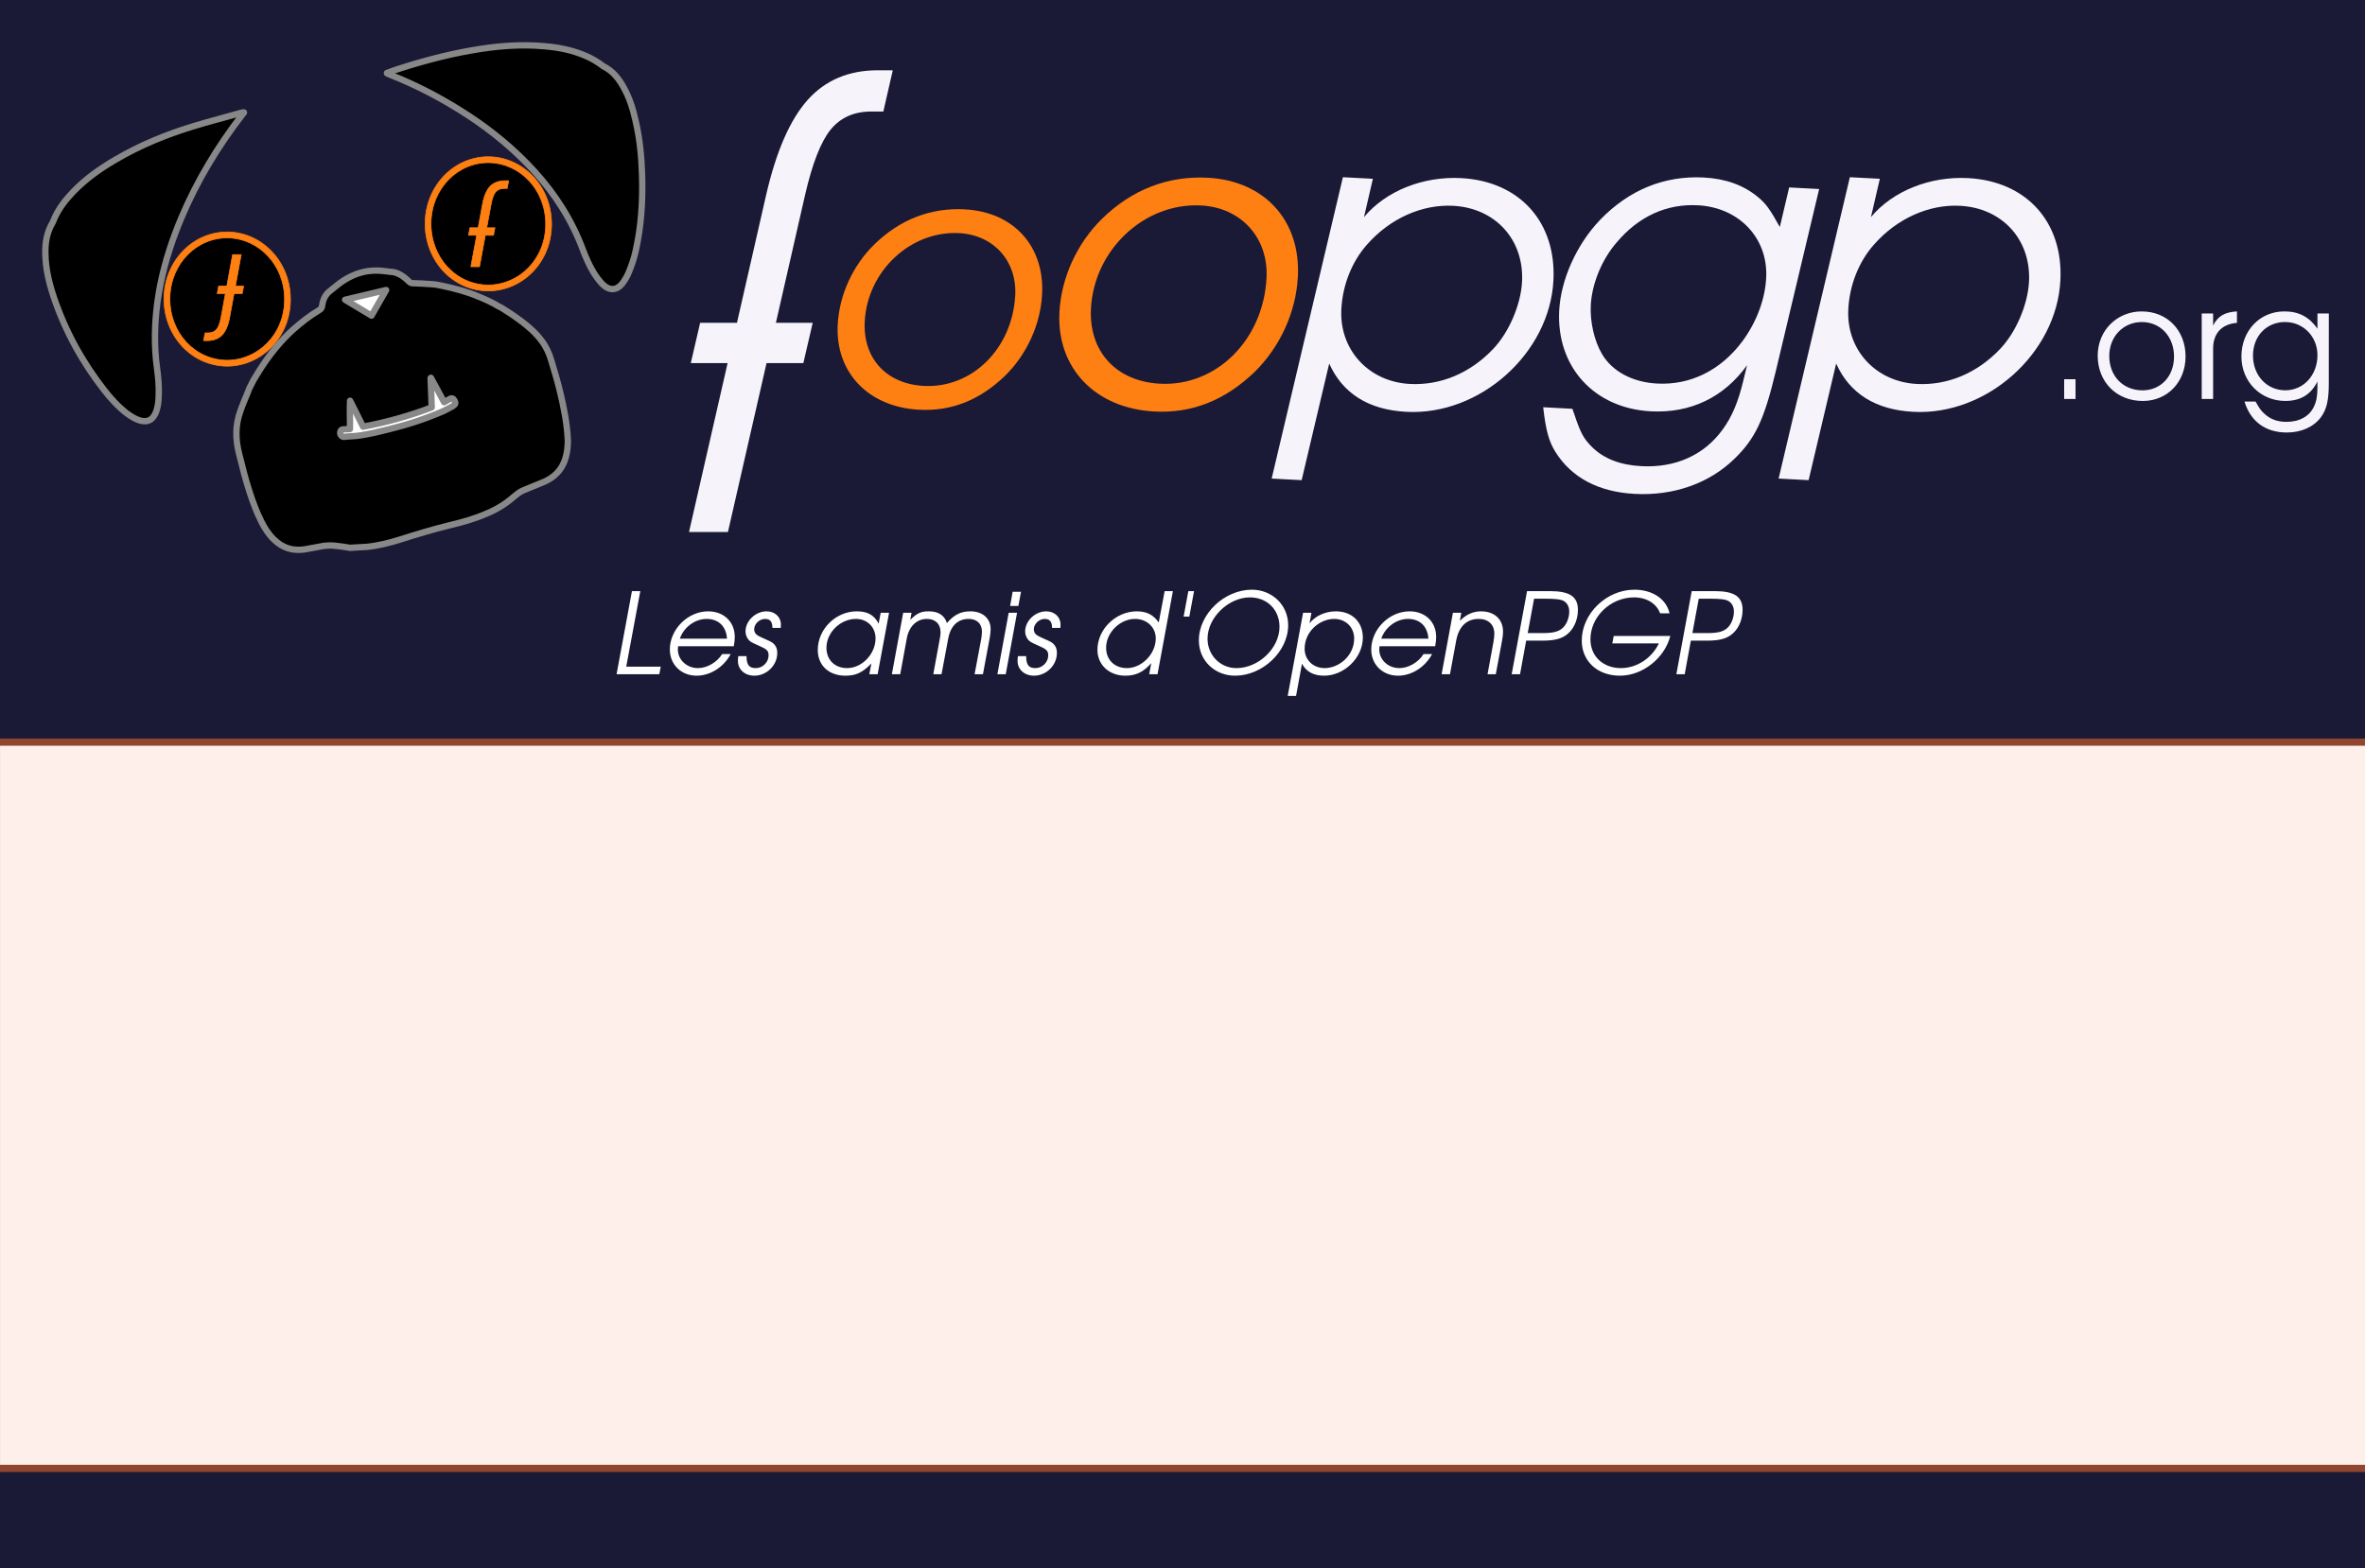
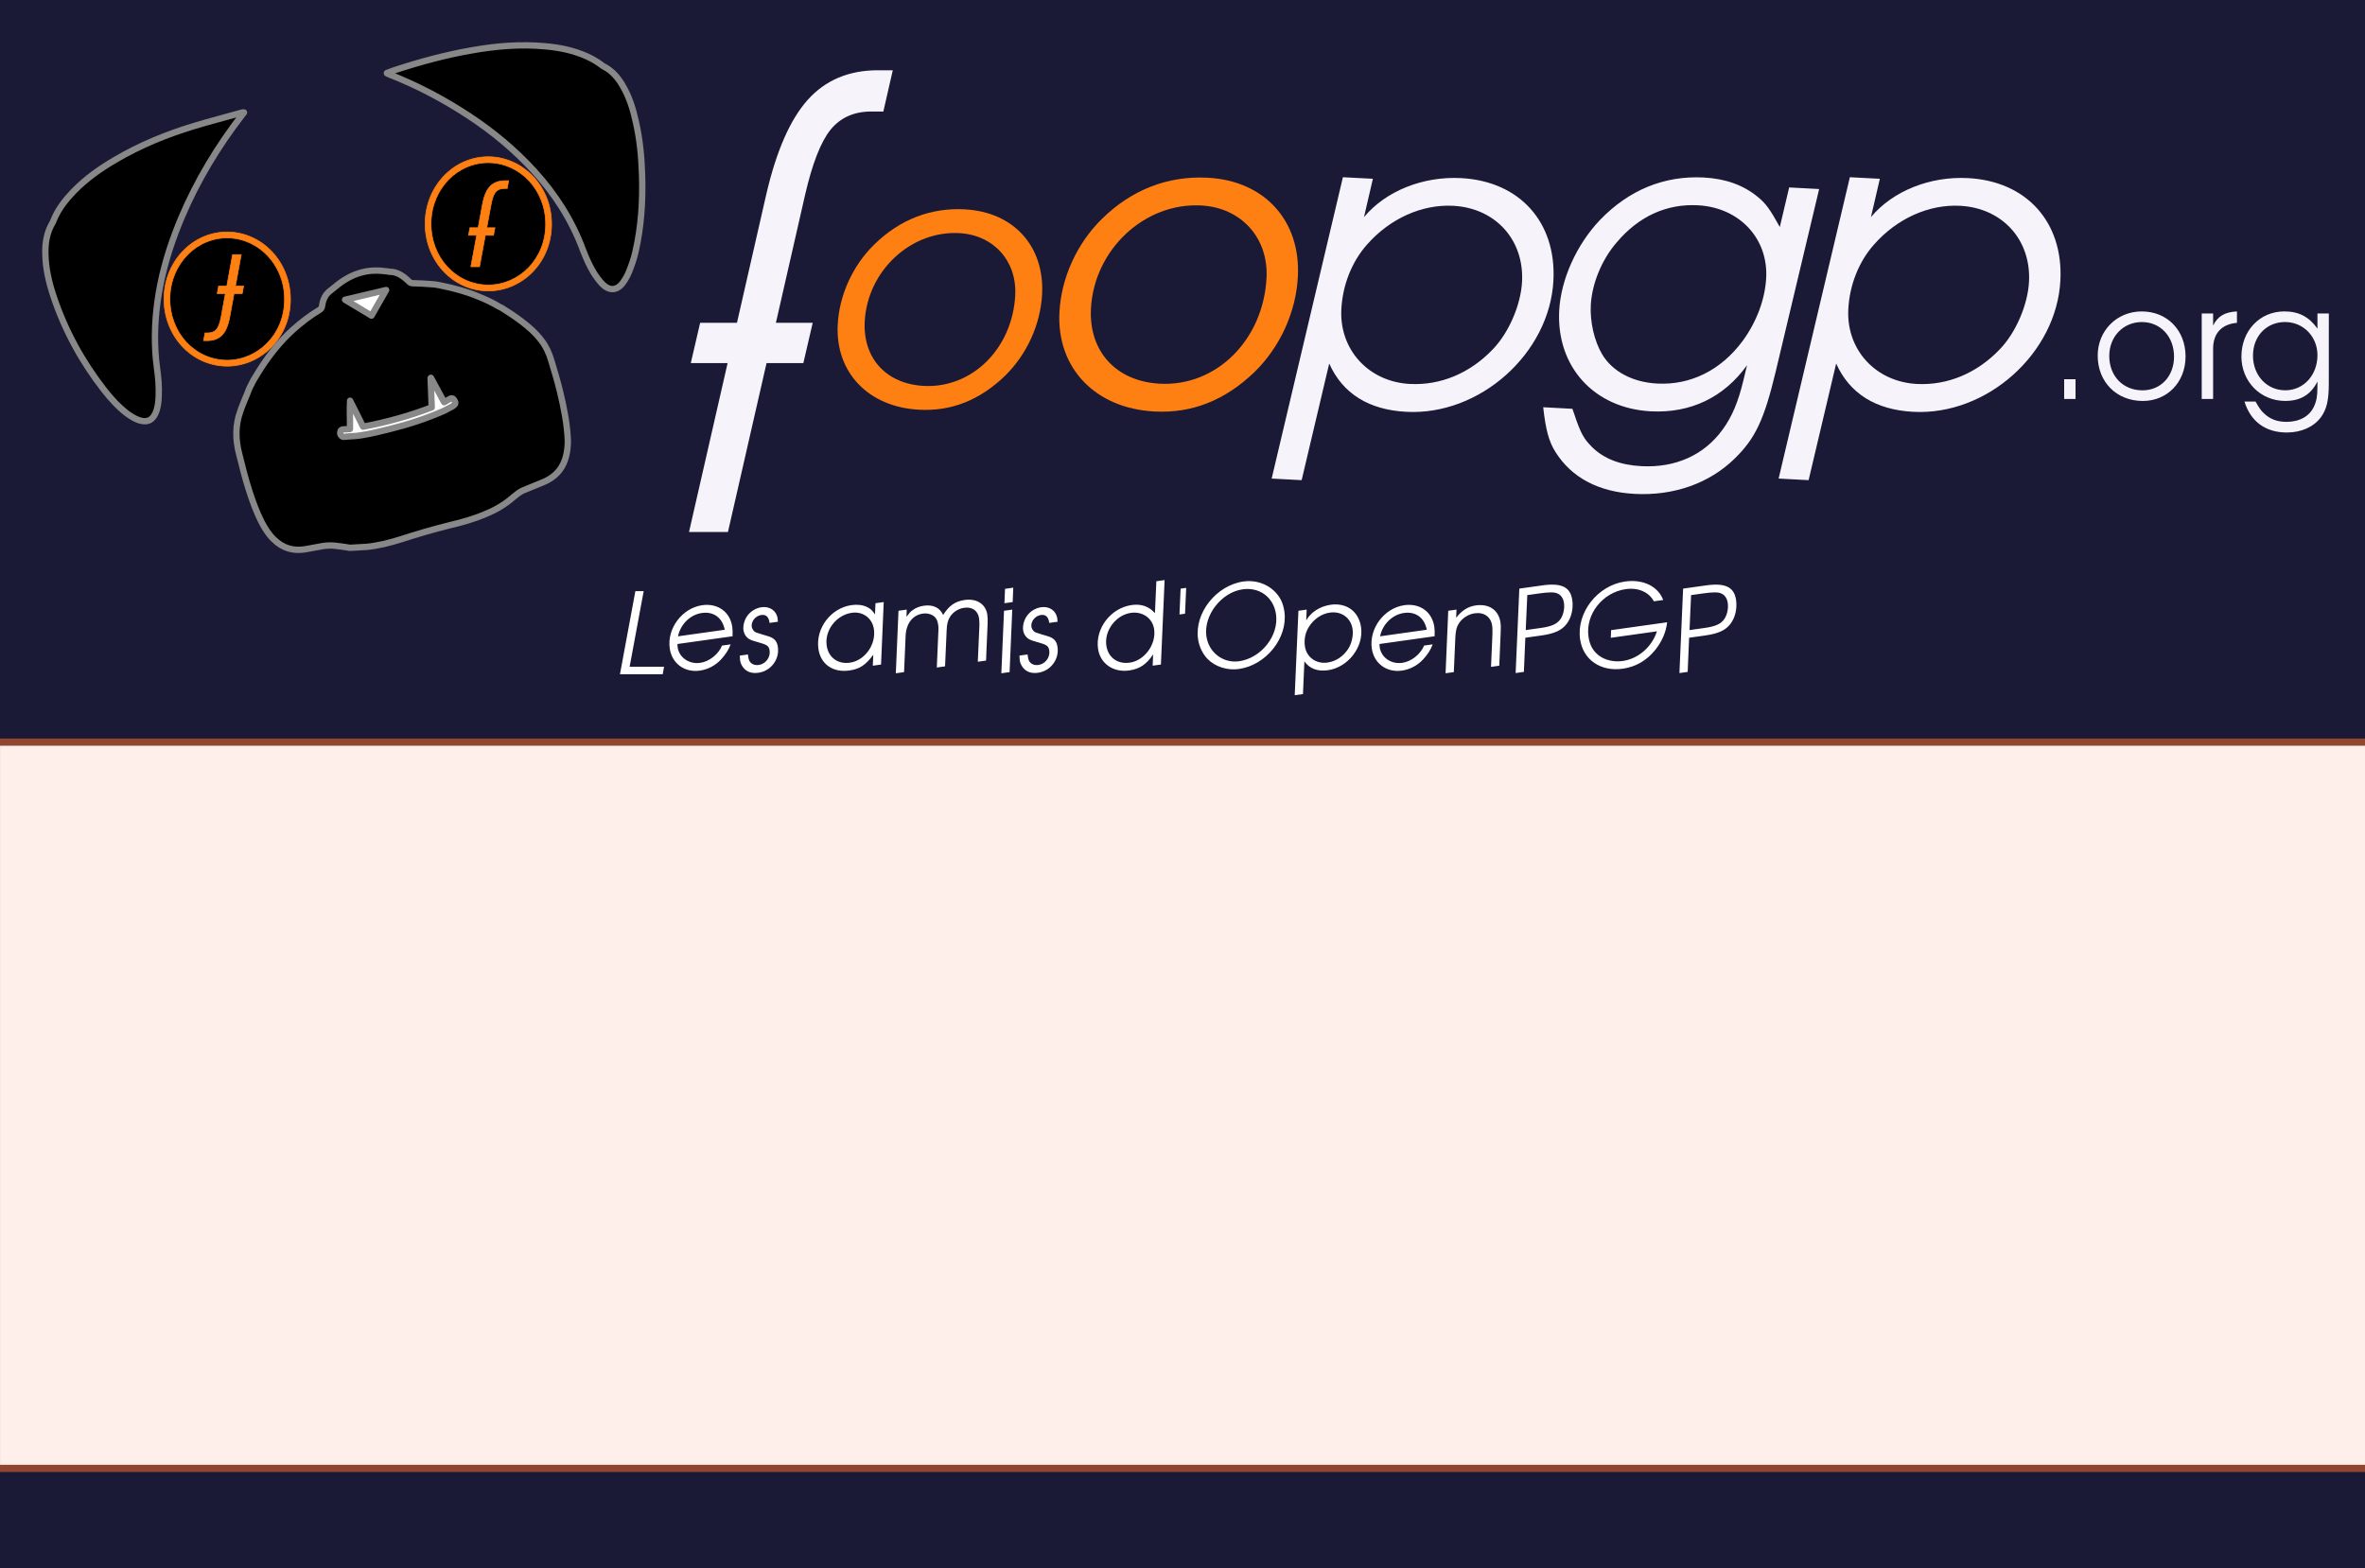
<svg xmlns="http://www.w3.org/2000/svg" version="1.1" id="Calque_1" x="0px" y="0px" viewBox="0 0 336.378 222.992" xml:space="preserve" width="89mm" height="59mm">
  <defs id="defs49" />
  <style type="text/css" id="style2">
	.st0{fill:#FAFAFA;}
	.st1{fill:none;}
	.st2{enable-background:new    ;}
	.st3{fill:#FF8012;}
	.st4{font-family:'GalanoClassic-MediumItalic';}
	.st5{font-size:171.889px;}
	.st6{letter-spacing:-5;}
	.st7{fill:#5E6363;}
	.st8{fill:#784343;}
	.st9{fill:#DB4040;}
	.st10{fill:#797474;}
	.st11{fill:none;stroke:#FFC951;stroke-width:4;stroke-miterlimit:10;}
</style>
  <rect style="fill:#1a1a37;fill-opacity:1;fill-rule:evenodd;stroke:#90462f;stroke-width:1.567;stroke-linecap:round;stroke-linejoin:round" id="rect366-3" width="349.504" height="234.706" x="-6.785" y="-5.141" />
-   <text xml:space="preserve" style="font-style:normal;font-variant:normal;font-weight:normal;font-stretch:normal;font-size:16px;line-height:1.25;font-family:'TeX Gyre Adventor';-inkscape-font-specification:'TeX Gyre Adventor, Normal';font-variant-ligatures:normal;font-variant-caps:normal;font-variant-numeric:normal;font-variant-east-asian:normal;fill:#000000;fill-opacity:1;stroke:none" x="86.961" y="95.93" id="text3766">
-     <tspan id="tspan3764" x="86.961" y="95.93" style="font-style:italic;font-variant:normal;font-weight:normal;font-stretch:normal;font-size:16px;font-family:'TeX Gyre Adventor';-inkscape-font-specification:'TeX Gyre Adventor, Italic';font-variant-ligatures:normal;font-variant-caps:normal;font-variant-numeric:normal;font-variant-east-asian:normal;fill:#ffffff" rotate="0 352 352 352 352 352 352 352 352 352 352 352 352 352 352 352 352 352 0">Les amis d'OpenPGP</tspan>
-   </text>
+   <path style="font-style:italic;font-size:16px;line-height:1.25;font-family:'TeX Gyre Adventor';-inkscape-font-specification:'TeX Gyre Adventor, Italic';fill:#ffffff" d="m 88.177,95.93 h 6.08 l 0.192,-1.072 h -4.896 l 2,-10.752 h -1.184 z M 104.192,90.524 c 0.022,-0.649 0.011,-0.955 -0.042,-1.335 -0.298,-2.123 -2.045,-3.397 -4.263,-3.085 -2.852,0.401 -5.031,3.292 -4.63,6.144 0.301,2.139 2.103,3.469 4.274,3.164 1.157,-0.163 2.24,-0.735 3.038,-1.606 0.631,-0.686 1.069,-1.362 1.349,-2.128 l -1.22,0.171 c -0.519,1.252 -1.813,2.274 -3.112,2.457 -1.584,0.223 -2.999,-0.758 -3.206,-2.232 -0.013,-0.095 -0.02,-0.256 -0.031,-0.448 z m -7.754,0.007 c 0.341,-1.712 1.747,-3.089 3.395,-3.321 1.679,-0.236 2.924,0.688 3.244,2.388 z m 8.781,2.745 c 0.026,0.416 0.042,0.64 0.05,0.704 0.062,0.444 0.324,0.924 0.676,1.246 0.481,0.433 1.119,0.602 1.927,0.489 1.775,-0.249 3.014,-1.894 2.767,-3.653 -0.093,-0.665 -0.362,-1.08 -0.884,-1.346 -0.244,-0.127 -0.244,-0.127 -1.391,-0.467 -0.846,-0.269 -0.846,-0.269 -0.968,-0.333 -0.212,-0.132 -0.438,-0.472 -0.476,-0.741 -0.107,-0.761 0.54,-1.562 1.332,-1.674 0.713,-0.1 1.086,0.251 1.208,1.123 l 1.188,-0.167 c -0.009,-0.177 -0.033,-0.351 -0.051,-0.478 -0.151,-1.077 -1.103,-1.752 -2.275,-1.587 -0.824,0.116 -1.583,0.578 -2.067,1.276 -0.39,0.556 -0.598,1.377 -0.511,1.995 0.058,0.412 0.279,0.833 0.572,1.083 0.312,0.263 0.551,0.359 1.56,0.637 1.262,0.356 1.497,0.533 1.59,1.198 0.134,0.951 -0.575,1.89 -1.541,2.026 -0.507,0.071 -0.948,-0.077 -1.221,-0.41 -0.176,-0.218 -0.234,-0.403 -0.33,-1.085 z m 20.475,-7.619 -1.172,0.165 -0.069,1.577 c -0.404,-0.573 -0.663,-0.812 -1.131,-1.037 -0.624,-0.3 -1.379,-0.388 -2.203,-0.272 -2.947,0.414 -5.128,3.29 -4.716,6.221 0.307,2.187 2.063,3.41 4.392,3.083 1.474,-0.207 2.317,-0.762 3.417,-2.241 l -0.071,1.561 1.172,-0.165 z m -4.536,1.526 c 1.584,-0.223 2.919,0.769 3.142,2.354 0.31,2.202 -1.313,4.45 -3.421,4.746 -1.727,0.243 -3.062,-0.749 -3.3,-2.444 -0.305,-2.171 1.377,-4.346 3.579,-4.655 z m 6.256,8.606 1.172,-0.165 0.224,-5.186 c 0.079,-1.74 1.009,-2.937 2.451,-3.14 0.618,-0.087 1.24,0.084 1.644,0.431 0.296,0.265 0.46,0.63 0.54,1.2 0.038,0.269 0.042,0.414 0.023,0.853 l -0.224,5.186 1.172,-0.165 0.229,-5.154 c 0.036,-0.894 0.175,-1.398 0.477,-1.893 0.436,-0.691 1.193,-1.169 2.017,-1.285 1.157,-0.163 1.965,0.419 2.121,1.528 0.038,0.269 0.048,0.688 0.043,0.996 l -0.229,5.154 1.172,-0.165 0.227,-5.283 c 0.015,-0.471 0.004,-0.889 -0.045,-1.238 -0.212,-1.505 -1.493,-2.343 -3.204,-2.103 -1.363,0.192 -2.217,0.78 -3.078,2.129 -0.486,-1.046 -1.438,-1.494 -2.753,-1.31 -0.618,0.087 -1.184,0.312 -1.635,0.666 -0.279,0.201 -0.349,0.275 -0.826,0.908 l 0.034,-1.023 -1.172,0.165 z m 15.008,0 1.172,-0.165 0.382,-8.892 -1.172,0.165 z m 0.441,-9.966 1.172,-0.165 0.084,-2.048 -1.172,0.165 z m 2.131,7.453 c 0.026,0.416 0.042,0.64 0.051,0.704 0.062,0.444 0.324,0.924 0.676,1.246 0.481,0.433 1.119,0.602 1.927,0.489 1.775,-0.249 3.014,-1.894 2.767,-3.653 -0.093,-0.665 -0.362,-1.08 -0.884,-1.346 -0.244,-0.127 -0.244,-0.127 -1.391,-0.467 -0.846,-0.269 -0.846,-0.269 -0.968,-0.333 -0.212,-0.132 -0.438,-0.472 -0.476,-0.741 -0.107,-0.761 0.54,-1.562 1.332,-1.674 0.713,-0.1 1.086,0.251 1.208,1.123 l 1.188,-0.167 c -0.009,-0.177 -0.033,-0.351 -0.051,-0.478 -0.151,-1.077 -1.103,-1.752 -2.275,-1.587 -0.824,0.116 -1.583,0.578 -2.067,1.276 -0.39,0.556 -0.598,1.377 -0.511,1.995 0.058,0.412 0.279,0.833 0.572,1.083 0.312,0.263 0.551,0.359 1.56,0.637 1.262,0.356 1.497,0.533 1.59,1.198 0.134,0.951 -0.575,1.89 -1.541,2.026 -0.507,0.071 -0.948,-0.077 -1.221,-0.41 -0.176,-0.218 -0.234,-0.403 -0.33,-1.085 z m 20.65,-10.746 -1.172,0.165 -0.203,4.536 c -0.88,-0.975 -1.95,-1.342 -3.312,-1.15 -2.963,0.416 -5.189,3.314 -4.782,6.214 0.296,2.107 2.16,3.413 4.426,3.094 1.489,-0.209 2.464,-0.863 3.411,-2.289 l -0.065,1.609 1.172,-0.165 z m -4.79,4.664 c 1.664,-0.234 3.08,0.763 3.303,2.347 0.303,2.155 -1.379,4.443 -3.47,4.737 -1.759,0.247 -3.094,-0.745 -3.334,-2.456 -0.298,-2.123 1.379,-4.33 3.502,-4.628 z m 7.697,0.119 0.162,-3.674 -0.792,0.111 -0.162,3.674 z m 8.324,-4.586 c -3.882,0.546 -6.998,4.473 -6.476,8.181 0.151,1.077 0.656,2.138 1.372,2.861 1.075,1.093 2.8,1.642 4.432,1.413 3.898,-0.548 7,-4.458 6.479,-8.165 -0.167,-1.188 -0.602,-2.097 -1.39,-2.875 -1.127,-1.118 -2.784,-1.645 -4.416,-1.415 z m -0.134,1.117 c 2.424,-0.341 4.41,1.141 4.75,3.566 0.425,3.026 -2.098,6.225 -5.251,6.668 -2.282,0.321 -4.328,-1.25 -4.653,-3.563 -0.416,-2.963 2.128,-6.245 5.154,-6.67 z m 7.935,3.052 -0.525,12.014 1.172,-0.165 0.203,-4.649 c 0.744,1.043 1.87,1.466 3.344,1.259 2.868,-0.403 5.11,-3.303 4.716,-6.108 -0.316,-2.25 -2.047,-3.525 -4.328,-3.205 -1.489,0.209 -2.824,1.059 -3.469,2.216 l 0.06,-1.527 z m 4.48,0.259 c 1.648,-0.232 2.999,0.758 3.226,2.374 0.125,0.887 -0.134,2.038 -0.626,2.786 -0.704,1.085 -1.753,1.781 -2.957,1.951 -1.616,0.227 -2.985,-0.776 -3.203,-2.329 -0.131,-0.935 0.056,-1.898 0.515,-2.658 0.693,-1.164 1.826,-1.953 3.046,-2.125 z m 14.891,3.367 c 0.022,-0.649 0.011,-0.955 -0.042,-1.335 -0.298,-2.123 -2.045,-3.397 -4.263,-3.085 -2.852,0.401 -5.031,3.292 -4.63,6.144 0.301,2.139 2.103,3.469 4.274,3.164 1.157,-0.163 2.24,-0.735 3.038,-1.606 0.631,-0.686 1.069,-1.362 1.349,-2.128 l -1.22,0.171 c -0.519,1.252 -1.813,2.274 -3.112,2.457 -1.584,0.223 -2.999,-0.758 -3.206,-2.232 -0.013,-0.095 -0.02,-0.256 -0.031,-0.448 z m -7.754,0.007 c 0.341,-1.712 1.747,-3.089 3.395,-3.321 1.679,-0.236 2.924,0.688 3.244,2.388 z m 9.313,5.258 1.172,-0.165 0.217,-4.894 c 0.05,-1.025 0.173,-1.527 0.532,-2.078 0.479,-0.73 1.34,-1.271 2.212,-1.393 1.347,-0.189 2.316,0.499 2.494,1.766 0.044,0.317 0.053,0.72 0.038,1.19 l -0.201,4.665 1.172,-0.165 0.201,-4.665 c 0.031,-0.812 0.027,-1.07 -0.031,-1.482 -0.247,-1.759 -1.607,-2.699 -3.509,-2.431 -1.093,0.154 -1.984,0.715 -2.792,1.75 l 0.048,-1.154 -1.172,0.165 z m 9.966,-0.029 1.172,-0.165 0.206,-4.86 2.25,-0.316 c 1.917,-0.269 2.934,-0.736 3.642,-1.675 0.667,-0.885 0.958,-2.154 0.788,-3.358 -0.263,-1.87 -1.528,-2.483 -4.285,-2.096 l -3.248,0.456 z m 1.435,-6.115 0.222,-4.975 1.664,-0.234 c 1.394,-0.196 2.152,-0.206 2.6,-0.01 0.531,0.216 0.858,0.703 0.95,1.353 0.116,0.824 -0.083,1.708 -0.499,2.316 -0.486,0.682 -1.245,1.031 -2.766,1.245 z m 12.141,0.011 -0.041,1.088 6.56,-0.922 c -0.706,2.216 -2.65,3.911 -4.868,4.223 -1.283,0.18 -2.554,-0.126 -3.444,-0.825 -0.8,-0.631 -1.257,-1.471 -1.422,-2.644 -0.448,-3.185 2.008,-6.293 5.319,-6.758 1.759,-0.247 3.291,0.426 3.976,1.736 l 1.331,-0.187 c -0.726,-1.95 -2.86,-2.991 -5.411,-2.633 -3.929,0.552 -6.941,4.417 -6.409,8.204 0.41,2.915 2.899,4.65 6.068,4.204 1.838,-0.258 3.392,-1.155 4.618,-2.669 0.976,-1.22 1.547,-2.56 1.692,-3.938 z m 9.72,6.104 1.172,-0.165 0.206,-4.86 2.25,-0.316 c 1.917,-0.269 2.934,-0.736 3.642,-1.675 0.667,-0.885 0.958,-2.154 0.788,-3.358 -0.263,-1.87 -1.528,-2.483 -4.285,-2.096 l -3.248,0.456 z m 1.435,-6.115 0.222,-4.975 1.664,-0.234 c 1.394,-0.196 2.152,-0.206 2.6,-0.01 0.531,0.216 0.858,0.703 0.95,1.353 0.116,0.824 -0.083,1.708 -0.499,2.316 -0.486,0.682 -1.245,1.031 -2.766,1.245 z" id="text3766" aria-label="Les amis d'OpenPGP" />
  <rect style="fill:#ffefea;fill-opacity:1;fill-rule:evenodd;stroke:#90462f;stroke-width:1.022;stroke-linecap:round;stroke-linejoin:round" id="rect366" width="337.584" height="103.326" x="-0.506" y="105.587" />
  <g id="layer1" transform="matrix(3.779528,0,0,3.779528,53.80816,133.7583)">
    <g id="g11661" transform="matrix(0.9730423,0,0,1.071422,7.352215,-13.96324)">
      <g id="g15746" transform="matrix(1.350251,0,0,1.350251,-22.88106,-20.17796)">
        <g id="text18" style="font-style:italic;font-size:11.319px;line-height:1;font-family:'TeX Gyre Adventor';-inkscape-font-specification:'TeX Gyre Adventor, Italic';letter-spacing:-0.327px;word-spacing:0px;stroke-width:0.065;enable-background:new" class="st2" transform="scale(1.041056,0.960563)" aria-label="oopgp.org">
          <path style="font-size:9.574px;fill:#ff8012" d="m 27.042,5.809 c -0.947,-0.05 -1.798,0.28 -2.495,0.953 -0.596,0.573 -0.964,1.378 -1.005,2.172 -0.068,1.291 0.842,2.23 2.238,2.303 0.889,0.047 1.663,-0.258 2.358,-0.912 0.606,-0.582 0.984,-1.396 1.027,-2.218 0.068,-1.3 -0.785,-2.227 -2.123,-2.297 z m -0.158,0.644 c 0.947,0.05 1.59,0.754 1.542,1.682 -0.076,1.444 -1.187,2.526 -2.516,2.457 -1.033,-0.054 -1.677,-0.749 -1.625,-1.744 0.072,-1.367 1.261,-2.465 2.599,-2.395 z" id="path1" />
          <path style="font-size:11.17px;letter-spacing:-0.571px;fill:#ff8012" d="m 33.726,4.953 c -1.104,-0.058 -2.098,0.326 -2.911,1.111 -0.695,0.668 -1.125,1.608 -1.173,2.534 -0.079,1.506 0.982,2.602 2.611,2.687 1.037,0.054 1.94,-0.301 2.751,-1.064 0.707,-0.679 1.148,-1.629 1.198,-2.588 0.08,-1.517 -0.915,-2.598 -2.477,-2.68 z m -0.185,0.751 c 1.104,0.058 1.855,0.88 1.799,1.962 -0.088,1.684 -1.385,2.948 -2.935,2.866 -1.205,-0.063 -1.956,-0.874 -1.896,-2.034 0.084,-1.595 1.471,-2.876 3.032,-2.794 z" id="path2" />
          <path style="font-size:11.17px;letter-spacing:-0.571px;fill:#f6f4fa" d="m 37.441,4.939 -1.96,8.163 0.825,0.043 0.758,-3.159 c 0.371,0.814 1.086,1.254 2.124,1.308 2.019,0.106 3.942,-1.583 4.045,-3.558 0.083,-1.584 -0.933,-2.689 -2.539,-2.773 -1.049,-0.055 -2.076,0.35 -2.673,1.057 l 0.245,-1.039 z m 3.035,0.774 c 1.16,0.061 1.954,0.919 1.894,2.057 -0.033,0.625 -0.363,1.379 -0.8,1.826 -0.627,0.649 -1.439,0.987 -2.287,0.943 -1.138,-0.06 -1.942,-0.93 -1.885,-2.023 0.034,-0.658 0.291,-1.293 0.707,-1.753 0.63,-0.705 1.512,-1.095 2.37,-1.05 z M 50.544,5.259 49.719,5.216 49.462,6.287 C 49.195,5.815 49.081,5.652 48.855,5.472 48.459,5.15 47.964,4.978 47.373,4.947 c -1.093,-0.057 -2.065,0.339 -2.857,1.148 -0.65,0.671 -1.08,1.621 -1.124,2.458 -0.08,1.517 0.958,2.645 2.519,2.727 1.093,0.057 2.011,-0.376 2.649,-1.248 l -0.1,0.409 c -0.143,0.585 -0.309,0.979 -0.573,1.335 -0.506,0.689 -1.296,1.039 -2.233,0.99 -0.58,-0.03 -1.03,-0.199 -1.36,-0.519 -0.223,-0.224 -0.306,-0.352 -0.49,-0.898 5.85e-4,-0.011 -0.03,-0.069 -0.049,-0.137 l -0.803,-0.042 c 0.069,0.608 0.153,0.925 0.339,1.215 0.445,0.694 1.185,1.08 2.178,1.132 1.071,0.056 2.051,-0.284 2.746,-0.952 0.577,-0.551 0.816,-1.065 1.13,-2.346 z m -3.334,0.44 c 1.138,0.06 1.933,0.895 1.877,1.966 -0.03,0.58 -0.264,1.194 -0.649,1.711 C 47.837,10.173 47,10.576 46.085,10.528 45.404,10.493 44.85,10.195 44.572,9.733 44.356,9.375 44.238,8.855 44.261,8.408 44.291,7.828 44.561,7.171 44.977,6.701 45.584,5.994 46.352,5.654 47.21,5.699 Z" id="path3" />
          <path style="font-size:11.17px;letter-spacing:0px;fill:#f6f4fa" d="m 51.389,4.939 -1.96,8.163 0.825,0.043 0.758,-3.159 c 0.371,0.814 1.086,1.254 2.124,1.308 2.019,0.106 3.942,-1.583 4.045,-3.558 0.083,-1.584 -0.933,-2.689 -2.539,-2.773 -1.049,-0.055 -2.076,0.35 -2.673,1.057 l 0.245,-1.039 z m 3.035,0.774 c 1.16,0.061 1.954,0.919 1.894,2.057 -0.033,0.625 -0.363,1.379 -0.8,1.826 -0.627,0.649 -1.439,0.987 -2.287,0.943 -1.138,-0.06 -1.942,-0.93 -1.885,-2.023 0.034,-0.658 0.291,-1.293 0.707,-1.753 0.63,-0.705 1.512,-1.095 2.37,-1.05 z" id="path4" />
          <path style="font-style:normal;font-size:4.233px;-inkscape-font-specification:'TeX Gyre Adventor, Normal';letter-spacing:0px;fill:#f6f4fa" d="m 57.285,10.945 h 0.313 v -0.533 h -0.313 z m 2.138,-2.371 c -0.69,0 -1.215,0.521 -1.215,1.198 0,0.715 0.521,1.228 1.24,1.228 0.677,0 1.177,-0.512 1.177,-1.206 0,-0.707 -0.504,-1.219 -1.202,-1.219 z m 0,0.288 c 0.512,0 0.885,0.394 0.885,0.936 0,0.533 -0.364,0.914 -0.868,0.914 -0.533,0 -0.914,-0.385 -0.914,-0.931 0,-0.525 0.385,-0.919 0.897,-0.919 z m 1.647,2.083 h 0.313 V 9.595 c -0.004,-0.419 0.229,-0.677 0.656,-0.711 V 8.574 c -0.334,0.017 -0.533,0.131 -0.656,0.385 V 8.629 h -0.313 z m 3.497,-2.316 h -0.313 v 0.411 C 64.021,8.718 63.737,8.574 63.343,8.574 c -0.677,0 -1.181,0.525 -1.181,1.223 0,0.677 0.525,1.202 1.206,1.202 0.419,0 0.703,-0.169 0.885,-0.525 v 0.157 c 0,0.229 -0.025,0.373 -0.093,0.516 -0.123,0.267 -0.398,0.419 -0.758,0.419 -0.258,0 -0.457,-0.076 -0.622,-0.233 -0.08,-0.072 -0.131,-0.144 -0.229,-0.317 h -0.305 c 0.169,0.542 0.58,0.838 1.164,0.838 0.402,0 0.741,-0.152 0.94,-0.415 0.157,-0.212 0.216,-0.457 0.216,-0.91 z m -1.202,0.233 c 0.5,0 0.889,0.394 0.889,0.897 0,0.542 -0.381,0.952 -0.885,0.952 -0.508,0 -0.889,-0.402 -0.889,-0.94 0,-0.529 0.373,-0.91 0.885,-0.91 z" id="path5" />
        </g>
        <g id="g24160-9-2" transform="matrix(-0.465892,0,0.04571482,-0.5582652,63.25388,57.87792)" style="fill:#f6f4fa;fill-opacity:1;stroke:none;stroke-opacity:0.985">
          <path style="font-style:italic;font-size:23.707px;line-height:1;font-family:'TeX Gyre Adventor';-inkscape-font-specification:'TeX Gyre Adventor, Italic';letter-spacing:-1.197px;word-spacing:0px;stroke-width:0.137;enable-background:new" d="m 95.376,80.499 h 2.338 l -1.563,8.057 h 2.211 l -0.382,1.922 h -2.211 l -1.181,6.1 q -0.614,3.125 -2.072,4.538 -1.459,1.412 -4.086,1.412 H 87.539 l 0.382,-1.968 h 0.729 q 1.551,0 2.361,-0.868 0.799,-0.868 1.239,-3.114 l 1.181,-6.1 h -2.211 l 0.382,-1.922 h 2.211 z" id="text18-3-1-3" class="st2" transform="scale(1.023625,0.9769199)" aria-label="Ɉ" />
        </g>
      </g>
    </g>
  </g>
  <g id="g2" transform="matrix(0.500616,0,0,0.500616,-12.65427,-1.329937)">
    <g id="g16313" style="stroke:#ff8012;stroke-width:0.2;stroke-dasharray:none;stroke-opacity:1">
      <g id="g21229" transform="matrix(1.17098,0,0,1.17098,-22.43117,-17.41459)" style="stroke:#ff8012;stroke-width:0.171;stroke-dasharray:none;stroke-opacity:1">
        <path style="color:#000000;fill:#000000;stroke:#ff8012;stroke-width:0.171;stroke-dasharray:none;stroke-opacity:1" d="m 95.804,105.291 c -8.243,-0.076 -14.694,-7.094 -14.55,-15.867 0.143,-8.696 6.881,-15.486 14.98,-15.257 7.741,0.229 14.264,6.866 14.264,15.638 10e-6,8.925 -6.809,15.486 -14.694,15.486 z" id="path21199" />
        <path style="color:#000000;fill:#ff8012;stroke:#ff8012;stroke-width:0.171;stroke-dasharray:none;stroke-opacity:1" d="m 96.254,73.451 c -8.51,-0.24 -15.567,6.901 -15.717,15.961 -0.149,9.13 6.614,16.516 15.26,16.596 h 0.004 0.004 c 8.282,0 15.408,-6.914 15.408,-16.203 0,-9.128 -6.819,-16.113 -14.957,-16.354 z m -0.041,1.432 c 7.344,0.217 13.568,6.504 13.568,14.922 1e-5,8.559 -6.486,14.768 -13.971,14.771 C 87.971,104.504 81.831,97.851 81.969,89.436 82.106,81.103 88.524,74.666 96.213,74.883 Z" id="path21201" />
      </g>
      <path style="font-style:italic;font-size:25.606px;line-height:1;font-family:'TeX Gyre Adventor';-inkscape-font-specification:'TeX Gyre Adventor, Italic';letter-spacing:-1.293px;word-spacing:0px;fill:#ff8012;enable-background:new" d="m 93.876,73.001 h 2.526 l -1.688,8.702 h 2.388 l -0.413,2.075 h -2.388 l -1.275,6.589 q -0.663,3.376 -2.238,4.901 -1.575,1.525 -4.413,1.525 h -0.963 l 0.413,-2.125 h 0.788 q 1.675,0 2.551,-0.938 0.863,-0.938 1.338,-3.363 l 1.275,-6.589 h -2.388 l 0.413,-2.075 h 2.388 z" id="text18-3" class="st2" transform="scale(0.9731551,1.027585)" aria-label="Ɉ" />
    </g>
    <ellipse transform="matrix(0.9761514,-0.2170907,0.2641001,0.9644953,0,0)" class="st0" cx="101.039" cy="117.902" rx="9.09" ry="7.547" id="ellipse4-3" style="fill:#ffffff;stroke-width:0.87" />
    <ellipse transform="matrix(0.9761514,-0.2170907,0.2641001,0.9644953,0,0)" class="st0" cx="101.568" cy="149.414" rx="29.878" ry="11.95" id="ellipse10-5" style="fill:#ffffff;stroke-width:0.87" />
    <path d="m 94.601,34.618 c -1.121,1.545 -2.177,2.827 -3.157,4.2 -6.513,9.011 -12.121,18.855 -16.3,29.907 -2.358,6.266 -4.195,12.82 -5.141,19.763 -0.825,6.153 -0.989,12.422 -0.126,18.734 0.379,2.668 0.614,5.418 0.48,8.064 -0.027,1.413 -0.204,2.732 -0.601,4.041 -0.867,2.616 -2.447,3.522 -4.811,2.806 -1.33,-0.409 -2.452,-1.163 -3.65,-2.008 -2.402,-1.868 -4.524,-4.166 -6.509,-6.723 C 48.679,105.546 43.786,96.769 40.465,86.819 39.167,82.876 38.236,78.948 38.174,74.791 c -0.103,-3.186 0.459,-6.168 1.985,-8.757 0.279,-0.43 0.408,-0.955 0.614,-1.389 1.365,-3.037 3.336,-5.43 5.46,-7.64 3.54,-3.654 7.619,-6.49 11.855,-8.966 7.037,-4.127 14.474,-7.177 22.153,-9.51 4.564,-1.402 9.136,-2.537 13.703,-3.851 0.217,-0.08 0.29,-0.076 0.656,-0.061 z" id="path20-3" style="fill:#000000;fill-opacity:1;stroke:#888888;stroke-width:1.8;stroke-linecap:round;stroke-linejoin:round;stroke-miterlimit:4;stroke-dasharray:none;stroke-opacity:1;paint-order:normal" />
    <path d="m 135.21,23.399 c 0.724,-0.235 1.445,-0.559 2.169,-0.794 7.167,-2.354 14.492,-4.348 21.913,-5.631 6.838,-1.219 13.769,-1.815 20.813,-1.168 4.035,0.344 8.011,1.128 11.945,2.883 1.485,0.68 2.976,1.538 4.326,2.566 0.152,0.183 0.375,0.281 0.598,0.378 2.232,1.153 3.98,3.171 5.3,5.524 1.782,3.079 2.84,6.394 3.614,9.962 1.189,5.088 1.645,10.145 1.811,15.279 0.24,7.435 -0.255,14.751 -1.858,21.756 -0.447,2.014 -1.117,3.931 -1.863,5.757 -0.473,1.218 -1.168,2.338 -1.869,3.281 -1.687,2.14 -3.808,2.14 -5.776,0.114 -0.834,-0.919 -1.599,-1.923 -2.292,-3.012 -1.235,-1.996 -2.183,-4.157 -3.06,-6.403 -3.208,-8.707 -7.982,-16.066 -13.823,-22.496 -5.689,-6.247 -11.927,-11.368 -18.655,-15.802 -7.325,-4.812 -14.842,-8.749 -22.696,-11.815 -0.223,-0.098 -0.372,-0.192 -0.595,-0.29 0,0 -0.002,-0.088 -0.002,-0.088 z" id="path22-5" style="fill:#000000;fill-opacity:1;stroke:#888888;stroke-width:1.8;stroke-linecap:round;stroke-linejoin:round;stroke-miterlimit:4;stroke-dasharray:none;stroke-opacity:1;paint-order:normal" />
    <path d="m 184.375,113.889 c -0.708,-2.942 -1.584,-5.802 -2.463,-8.75 -0.589,-2.054 -1.517,-4.032 -2.774,-5.668 -1.707,-2.271 -3.736,-4.022 -5.843,-5.6 -0.967,-0.742 -1.93,-1.395 -2.893,-2.048 -0.875,-0.561 -1.749,-1.123 -2.624,-1.685 -0.263,-0.186 -0.519,-0.195 -0.782,-0.381 -1.834,-1.126 -3.744,-1.99 -5.651,-2.765 -3.383,-1.446 -6.916,-2.368 -10.443,-3.112 -1.032,-0.214 -1.979,-0.424 -3.004,-0.461 -1.798,-0.152 -3.592,-0.216 -5.387,-0.28 -0.427,-0.015 -0.687,-0.113 -1.042,-0.479 -1.595,-1.559 -3.347,-2.771 -5.395,-2.756 -0.256,-0.009 -0.516,-0.107 -0.772,-0.116 -2.574,-0.357 -5.048,-0.357 -7.496,0.352 -2.534,0.705 -4.873,2.036 -6.942,3.73 -0.496,0.424 -1.077,0.846 -1.573,1.27 -1.413,1.01 -2.214,2.396 -2.482,4.331 -0.059,0.705 -0.305,0.961 -0.804,1.297 -2.671,1.584 -5.158,3.529 -7.552,5.653 -3.63,3.318 -6.727,7.185 -9.465,11.508 -0.561,0.952 -1.126,1.816 -1.688,2.768 -0.397,0.781 -0.794,1.563 -1.192,2.344 -0.158,0.348 -0.312,0.784 -0.466,1.221 -0.702,1.743 -1.49,3.483 -2.104,5.317 -1.391,3.84 -1.409,7.905 -0.312,12.099 0.906,3.656 1.812,7.313 2.967,10.801 0.965,2.951 2.011,5.817 3.393,8.518 0.921,1.801 2.01,3.519 3.427,4.895 2.66,2.658 5.674,3.384 8.898,2.88 1.781,-0.29 3.473,-0.672 5.255,-0.962 1.104,-0.137 2.212,-0.186 3.326,-0.058 1.456,0.14 2.83,0.366 4.204,0.592 1.617,-0.119 3.152,-0.153 4.769,-0.272 3.23,-0.327 6.359,-1.099 9.395,-2.052 4.722,-1.511 9.447,-2.934 14.182,-4.091 3.638,-0.843 7.183,-1.866 10.541,-3.337 2.773,-1.139 5.359,-2.726 7.671,-4.765 0.828,-0.678 1.656,-1.355 2.579,-1.764 1.85,-0.73 3.696,-1.548 5.546,-2.277 1.85,-0.73 3.516,-1.819 4.819,-3.453 1.79,-2.323 2.363,-5.219 2.418,-8.311 -0.18,-4.78 -1.126,-9.498 -2.239,-14.134 z m -49.385,-28.807 -4.163,7.277 -7.509,-4.51 z m 19.487,32.516 c -0.164,0.171 -0.414,0.339 -0.578,0.51 -0.838,0.412 -1.672,0.913 -2.51,1.325 -5.037,2.207 -10.179,3.88 -15.506,5.193 -2.704,0.699 -5.327,1.313 -8.041,1.747 -1.696,0.293 -3.234,0.238 -4.933,0.443 -0.342,-0.012 -0.865,-0.296 -0.977,-1.007 -0.014,-0.354 0.045,-1.059 0.811,-1.12 0.766,-0.061 1.107,-0.049 1.959,-0.107 0.068,-2.738 -0.118,-5.396 0.038,-8.042 1.201,2.429 2.487,4.862 3.691,7.38 6.694,-1.264 13.197,-3.066 19.505,-5.493 -0.107,-2.832 -0.21,-5.576 -0.314,-8.32 0,0 0.082,-0.086 0.082,-0.086 1.28,2.255 2.477,4.596 3.76,6.94 0.752,-0.415 1.084,-0.669 1.754,-0.998 0.168,-0.082 0.674,-0.241 0.947,0.21 0.089,0.092 0.266,0.275 0.365,0.632 0.174,0.095 0.112,0.711 -0.056,0.794 z" id="path36-9" style="fill:#000000;fill-opacity:1;stroke:#888888;stroke-width:1.8;stroke-linecap:round;stroke-linejoin:round;stroke-miterlimit:4;stroke-dasharray:none;stroke-opacity:1;paint-order:normal" />
    <g id="g21229-6" transform="matrix(1.17098,0,0,1.17098,51.75884,-38.79521)" style="stroke:#ff8012;stroke-width:0.171;stroke-dasharray:none;stroke-opacity:1">
      <path style="color:#000000;fill:#000000;stroke:#ff8012;stroke-width:0.171;stroke-dasharray:none;stroke-opacity:1" d="m 95.804,105.291 c -8.243,-0.076 -14.694,-7.094 -14.55,-15.867 0.143,-8.696 6.881,-15.486 14.98,-15.257 7.741,0.229 14.264,6.866 14.264,15.638 10e-6,8.925 -6.809,15.486 -14.694,15.486 z" id="path21199-2" />
      <path style="color:#000000;fill:#ff8012;stroke:#ff8012;stroke-width:0.171;stroke-dasharray:none;stroke-opacity:1" d="m 96.254,73.451 c -8.51,-0.24 -15.567,6.901 -15.717,15.961 -0.149,9.13 6.614,16.516 15.26,16.596 h 0.004 0.004 c 8.282,0 15.408,-6.914 15.408,-16.203 0,-9.128 -6.819,-16.113 -14.957,-16.354 z m -0.041,1.432 c 7.344,0.217 13.568,6.504 13.568,14.922 1e-5,8.559 -6.486,14.768 -13.971,14.771 C 87.971,104.504 81.831,97.851 81.969,89.436 82.106,81.103 88.524,74.666 96.213,74.883 Z" id="path21201-9" />
    </g>
    <path style="font-style:italic;font-size:25.606px;line-height:1;font-family:'TeX Gyre Adventor';-inkscape-font-specification:'TeX Gyre Adventor, Italic';letter-spacing:-1.293px;word-spacing:0px;fill:#ff8012;stroke:#ff8012;stroke-width:0.2;enable-background:new" d="m -166.117,-76.06 h 2.526 l -1.688,8.702 h 2.388 l -0.413,2.075 h -2.388 l -1.275,6.589 q -0.663,3.376 -2.238,4.901 -1.575,1.525 -4.413,1.525 h -0.963 l 0.413,-2.125 h 0.788 q 1.675,0 2.551,-0.938 0.863,-0.938 1.338,-3.363 l 1.275,-6.589 h -2.388 l 0.413,-2.075 h 2.388 z" id="text18-3-3" class="st2" transform="matrix(-0.9731534,-0.00181301,0.00191441,-1.027584,0,0)" aria-label="Ɉ" />
  </g>
</svg>
